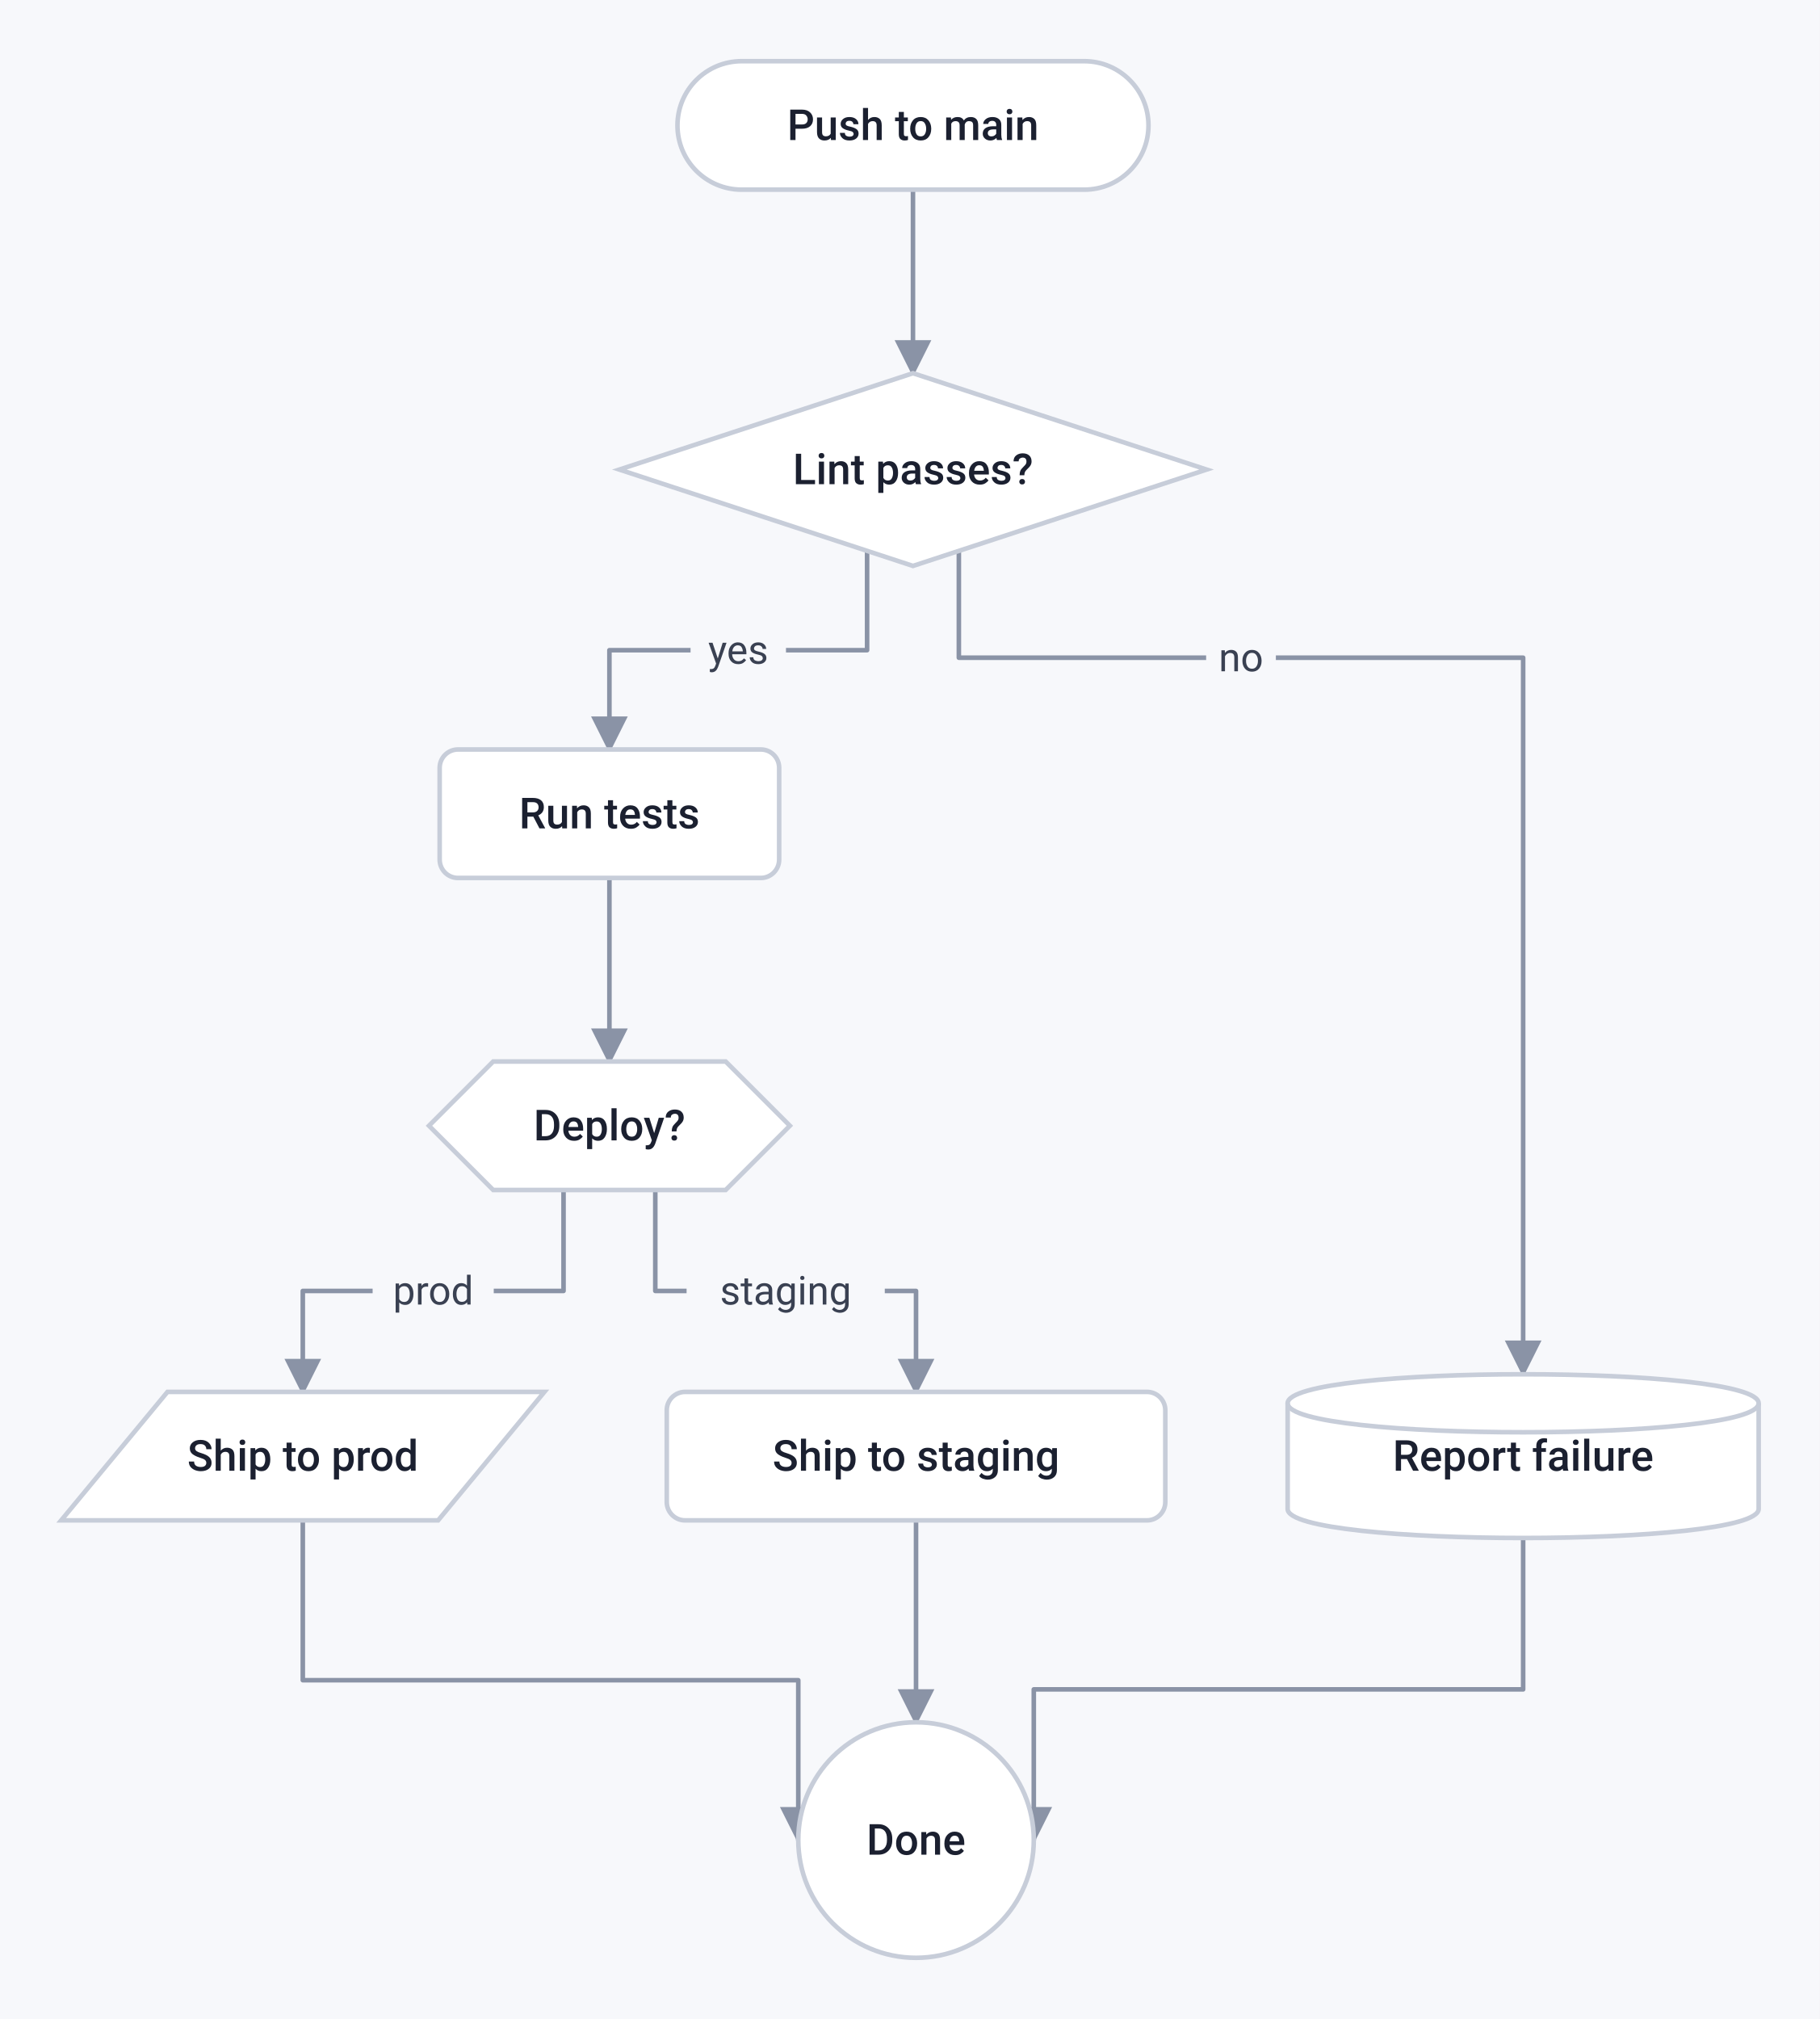
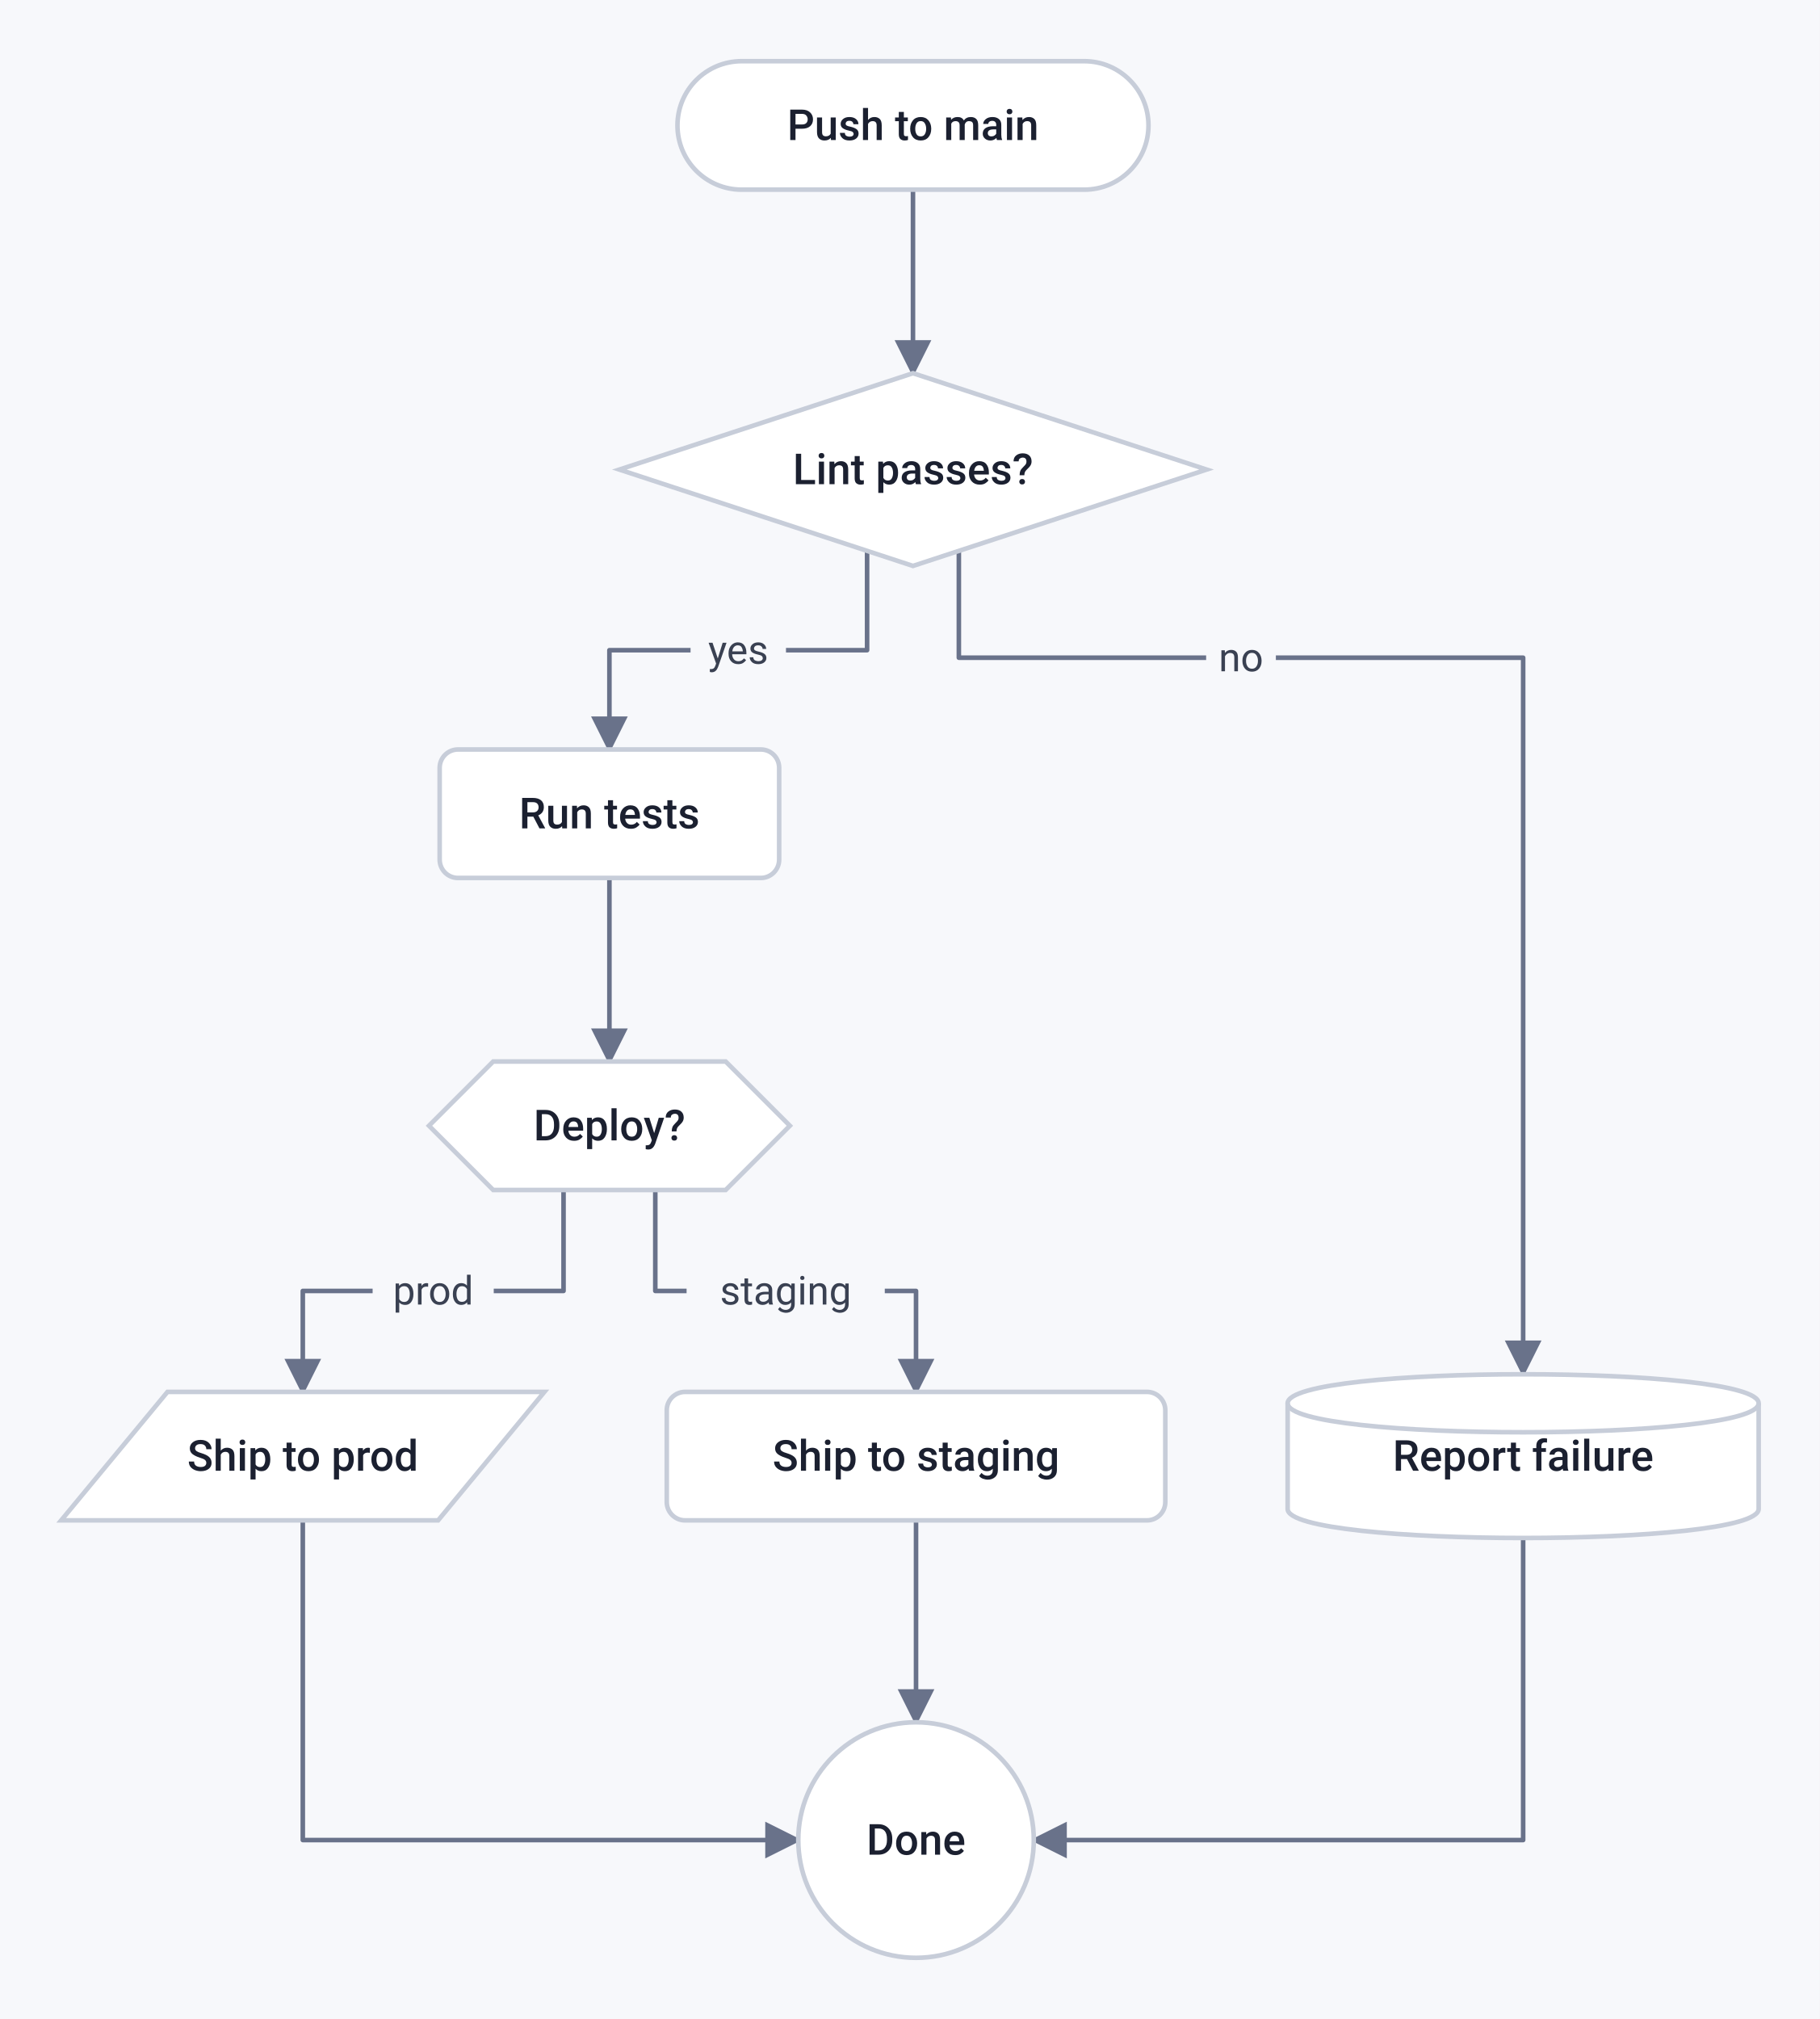
<svg xmlns="http://www.w3.org/2000/svg" width="595" height="660" viewBox="-12 -12 595 660" font-family="system-ui, -apple-system, &quot;Segoe UI&quot;, Roboto, Helvetica, Arial, sans-serif">
  <defs>
    <marker id="vnm-arrow" viewBox="0 0 10 10" refX="9" refY="5" markerWidth="8" markerHeight="8" orient="auto">
-       <path d="M0 0 L10 5 L0 10 z" fill="#8a93a6" />
+       <path d="M0 0 L10 5 L0 10 z" fill="#69728a" />
    </marker>
    <marker id="vnm-arrow-start" viewBox="0 0 10 10" refX="1" refY="5" markerWidth="8" markerHeight="8" orient="auto">
-       <path d="M10 0 L0 5 L10 10 z" fill="#8a93a6" />
+       <path d="M10 0 L0 5 L10 10 z" fill="#69728a" />
    </marker>
  </defs>
  <rect x="-12" y="-12" width="595" height="660" fill="#f7f8fb" />
-   <path d="M 286.5 50 L 286.5 110" fill="none" stroke="#8a93a6" stroke-width="1.5" stroke-linejoin="round" stroke-linecap="round" marker-end="url(#vnm-arrow)" />
-   <path d="M 271.5 168.08 L 271.5 200.54 L 187.25 200.54 L 187.25 233" fill="none" stroke="#8a93a6" stroke-width="1.5" stroke-linejoin="round" stroke-linecap="round" marker-end="url(#vnm-arrow)" />
-   <path d="M 301.5 168.08 L 301.5 203 L 486 203 L 486 437" fill="none" stroke="#8a93a6" stroke-width="1.5" stroke-linejoin="round" stroke-linecap="round" marker-end="url(#vnm-arrow)" />
-   <path d="M 187.25 275 L 187.25 335" fill="none" stroke="#8a93a6" stroke-width="1.5" stroke-linejoin="round" stroke-linecap="round" marker-end="url(#vnm-arrow)" />
-   <path d="M 172.25 377 L 172.25 410 L 87 410 L 87 443" fill="none" stroke="#8a93a6" stroke-width="1.5" stroke-linejoin="round" stroke-linecap="round" marker-end="url(#vnm-arrow)" />
-   <path d="M 202.25 377 L 202.25 410 L 287.5 410 L 287.5 443" fill="none" stroke="#8a93a6" stroke-width="1.5" stroke-linejoin="round" stroke-linecap="round" marker-end="url(#vnm-arrow)" />
-   <path d="M 87 485 L 87 537.25 L 249 537.25 L 249 589.5" fill="none" stroke="#8a93a6" stroke-width="1.5" stroke-linejoin="round" stroke-linecap="round" marker-end="url(#vnm-arrow)" />
-   <path d="M 287.5 485 L 287.5 551" fill="none" stroke="#8a93a6" stroke-width="1.5" stroke-linejoin="round" stroke-linecap="round" marker-end="url(#vnm-arrow)" />
-   <path d="M 486 491 L 486 540.25 L 326 540.25 L 326 589.5" fill="none" stroke="#8a93a6" stroke-width="1.5" stroke-linejoin="round" stroke-linecap="round" marker-end="url(#vnm-arrow)" />
+   <path d="M 286.5 50 L 286.5 110" fill="none" stroke="#69728a" stroke-width="1.5" stroke-linejoin="round" stroke-linecap="round" marker-end="url(#vnm-arrow)" />
+   <path d="M 271.5 168.08 L 271.5 200.54 L 187.25 200.54 L 187.25 233" fill="none" stroke="#69728a" stroke-width="1.5" stroke-linejoin="round" stroke-linecap="round" marker-end="url(#vnm-arrow)" />
+   <path d="M 301.5 168.08 L 301.5 203 L 486 203 L 486 437" fill="none" stroke="#69728a" stroke-width="1.5" stroke-linejoin="round" stroke-linecap="round" marker-end="url(#vnm-arrow)" />
+   <path d="M 187.25 275 L 187.25 335" fill="none" stroke="#69728a" stroke-width="1.5" stroke-linejoin="round" stroke-linecap="round" marker-end="url(#vnm-arrow)" />
+   <path d="M 172.25 377 L 172.25 410 L 87 410 L 87 443" fill="none" stroke="#69728a" stroke-width="1.5" stroke-linejoin="round" stroke-linecap="round" marker-end="url(#vnm-arrow)" />
+   <path d="M 202.25 377 L 202.25 410 L 287.5 410 L 287.5 443" fill="none" stroke="#69728a" stroke-width="1.5" stroke-linejoin="round" stroke-linecap="round" marker-end="url(#vnm-arrow)" />
+   <path d="M 87 485 L 87 589.5 L 249 589.5" fill="none" stroke="#69728a" stroke-width="1.5" stroke-linejoin="round" stroke-linecap="round" marker-end="url(#vnm-arrow)" />
+   <path d="M 287.5 485 L 287.5 551" fill="none" stroke="#69728a" stroke-width="1.5" stroke-linejoin="round" stroke-linecap="round" marker-end="url(#vnm-arrow)" />
+   <path d="M 486 491 L 486 589.5 L 326 589.5" fill="none" stroke="#69728a" stroke-width="1.5" stroke-linejoin="round" stroke-linecap="round" marker-end="url(#vnm-arrow)" />
  <rect x="213.78" y="190.54" width="31.2" height="20" rx="4" fill="#f7f8fb" />
  <text x="229.38" y="200.54" fill="#3a4152" font-size="13" text-anchor="middle" dominant-baseline="central">yes</text>
  <rect x="382.35" y="193" width="22.8" height="20" rx="4" fill="#f7f8fb" />
  <text x="393.75" y="203" fill="#3a4152" font-size="13" text-anchor="middle" dominant-baseline="central">no</text>
  <rect x="109.83" y="400" width="39.6" height="20" rx="4" fill="#f7f8fb" />
  <text x="129.63" y="410" fill="#3a4152" font-size="13" text-anchor="middle" dominant-baseline="central">prod</text>
  <rect x="212.48" y="400" width="64.8" height="20" rx="4" fill="#f7f8fb" />
  <text x="244.88" y="410" fill="#3a4152" font-size="13" text-anchor="middle" dominant-baseline="central">staging</text>
  <g>
    <rect x="209.5" y="8" width="154" height="42" rx="21" fill="#ffffff" stroke="#c7cdd9" stroke-width="1.5" />
    <text x="286.5" y="29" fill="#1b2030" font-size="14" font-weight="500" text-anchor="middle" dominant-baseline="central">Push to main</text>
  </g>
  <g>
    <polygon points="286.5,110 382.5,141.5 286.5,173 190.5,141.5" fill="#ffffff" stroke="#c7cdd9" stroke-width="1.5" />
    <text x="286.5" y="141.5" fill="#1b2030" font-size="14" font-weight="500" text-anchor="middle" dominant-baseline="central">Lint passes?</text>
  </g>
  <g>
    <rect x="131.75" y="233" width="111" height="42" rx="6" fill="#ffffff" stroke="#c7cdd9" stroke-width="1.5" />
    <text x="187.25" y="254" fill="#1b2030" font-size="14" font-weight="500" text-anchor="middle" dominant-baseline="central">Run tests</text>
  </g>
  <g>
    <path d="M 409 446.72 C 409 434.08 563 434.08 563 446.72 L 563 481.28 C 563 493.92 409 493.92 409 481.28 Z" fill="#ffffff" stroke="#c7cdd9" stroke-width="1.5" />
    <path d="M 409 446.72 C 409 459.36 563 459.36 563 446.72" fill="none" stroke="#c7cdd9" stroke-width="1.5" />
    <text x="486" y="464" fill="#1b2030" font-size="14" font-weight="500" text-anchor="middle" dominant-baseline="central">Report failure</text>
  </g>
  <g>
    <polygon points="149.25,335 225.25,335 246.25,356 225.25,377 149.25,377 128.25,356" fill="#ffffff" stroke="#c7cdd9" stroke-width="1.5" />
    <text x="187.25" y="356" fill="#1b2030" font-size="14" font-weight="500" text-anchor="middle" dominant-baseline="central">Deploy?</text>
  </g>
  <g>
    <polygon points="42.76,443 166,443 131.24,485 8,485" fill="#ffffff" stroke="#c7cdd9" stroke-width="1.5" />
    <text x="87" y="464" fill="#1b2030" font-size="14" font-weight="500" text-anchor="middle" dominant-baseline="central">Ship to prod</text>
  </g>
  <g>
    <rect x="206" y="443" width="163" height="42" rx="6" fill="#ffffff" stroke="#c7cdd9" stroke-width="1.5" />
    <text x="287.5" y="464" fill="#1b2030" font-size="14" font-weight="500" text-anchor="middle" dominant-baseline="central">Ship to staging</text>
  </g>
  <g>
    <ellipse cx="287.5" cy="589.5" rx="38.5" ry="38.5" fill="#ffffff" stroke="#c7cdd9" stroke-width="1.5" />
    <text x="287.5" y="589.5" fill="#1b2030" font-size="14" font-weight="500" text-anchor="middle" dominant-baseline="central">Done</text>
  </g>
</svg>
